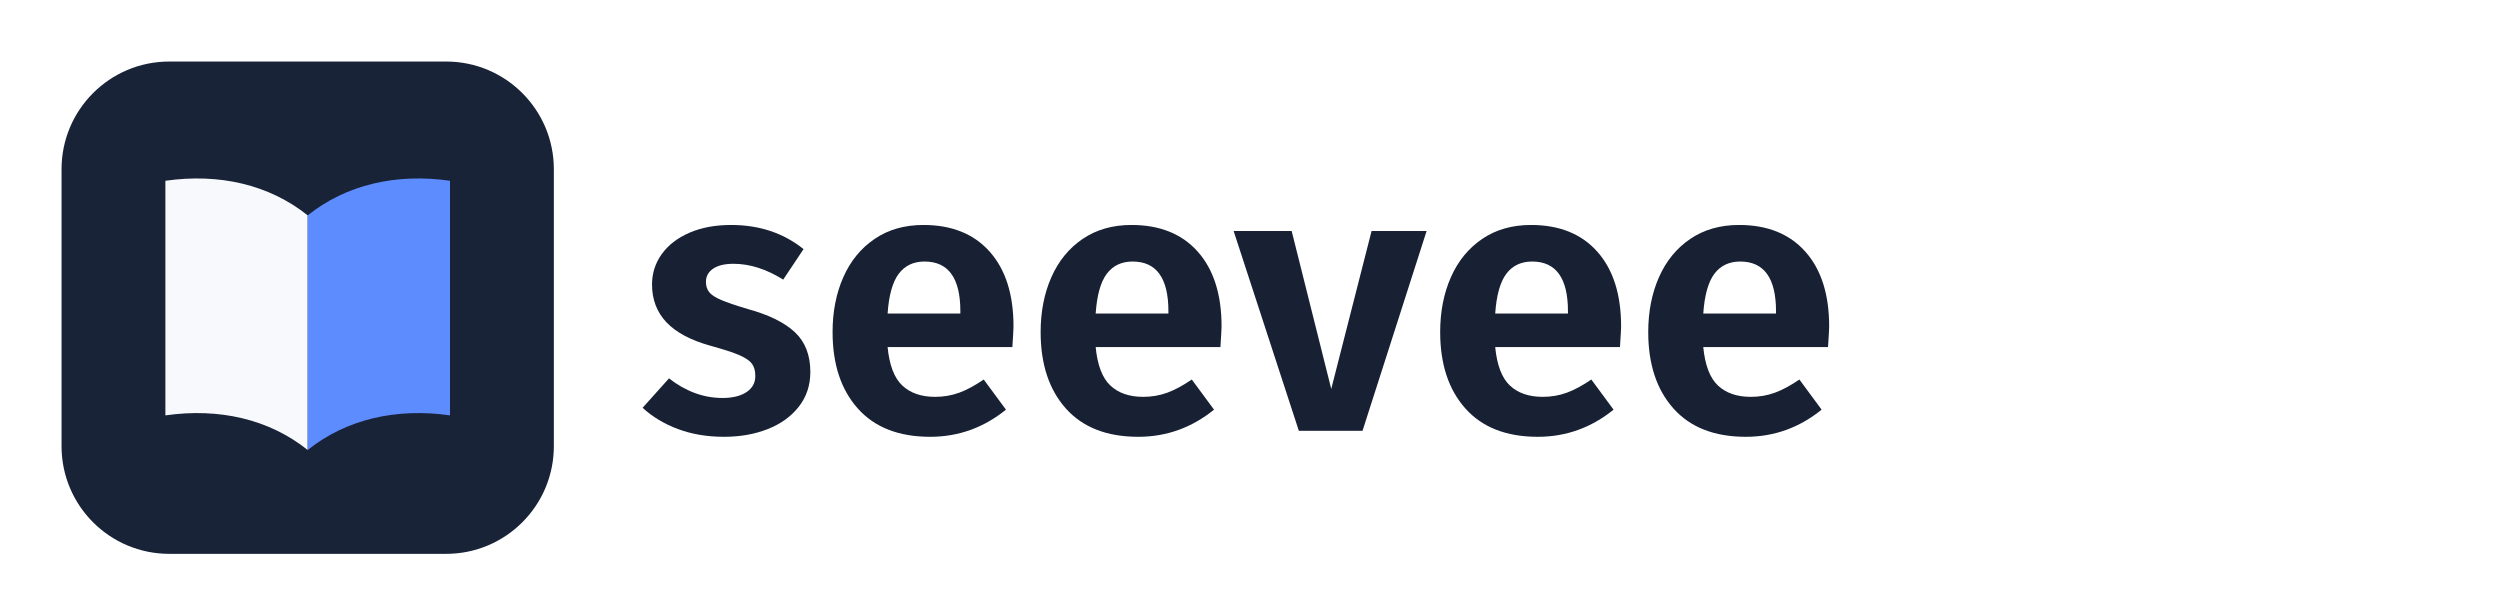
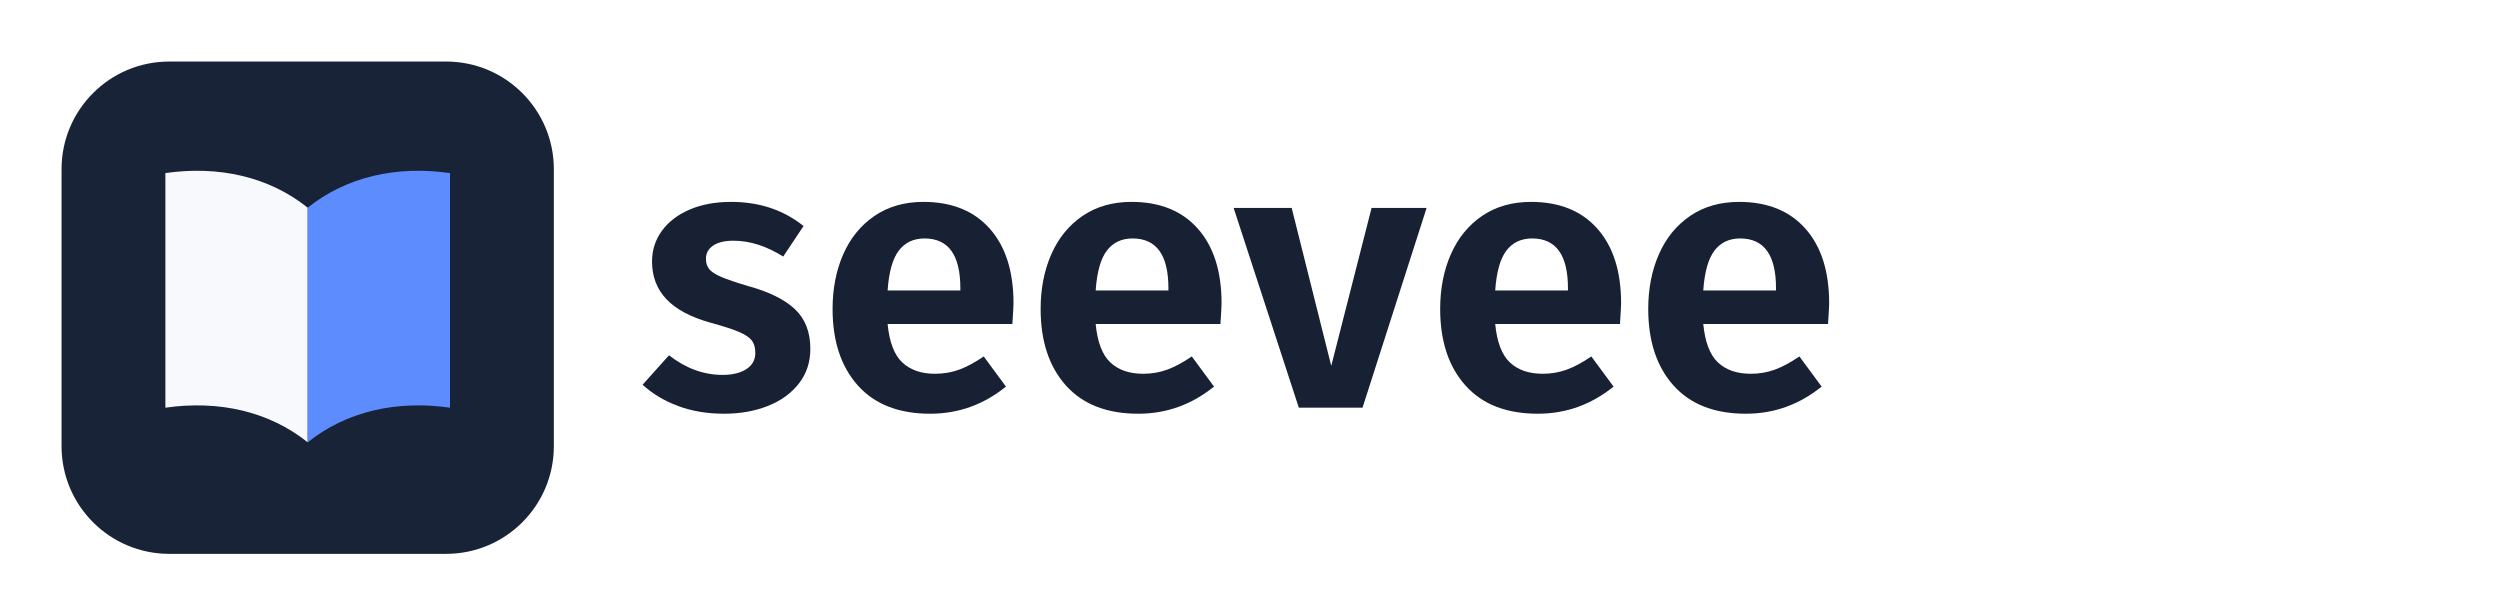
<svg xmlns="http://www.w3.org/2000/svg" width="650" height="160" viewBox="0 0 650 160" role="img" aria-labelledby="title desc">
  <g transform="translate(16 16)">
    <rect width="128" height="128" rx="28" fill="#182338" />
-     <path d="M27 31c14-2 27 1 37 9v61c-10-8-23-11-37-9V31Z" fill="#f7f9fc" />
-     <path d="M101 31c-14-2-27 1-37 9v61c10-8 23-11 37-9V31Z" fill="#5d8cff" />
+     <path d="M27 29c14-2 27 1 37 9v61c-10-8-23-11-37-9V29Z" fill="#f7f9fc" />
+     <path d="M101 29c-14-2-27 1-37 9v61c10-8 23-11 37-9V29Z" fill="#5d8cff" />
  </g>
-   <g fill="#172133" transform="translate(166 112) scale(0.098 -0.098)">
+   <g fill="#172133" transform="translate(166 106) scale(0.098 -0.098)">
    <path d="M438 482 384 401Q317 443 252 443Q217 443 198.0 430.0Q179 417 179 395Q179 379 187.5 368.0Q196 357 219.5 347.0Q243 337 290 323Q374 300 415.0 261.5Q456 223 456 156Q456 103 425.5 64.0Q395 25 343.0 4.5Q291 -16 227 -16Q160 -16 105.0 4.5Q50 25 11 61L81 139Q148 87 223 87Q263 87 286.5 102.5Q310 118 310 145Q310 166 301.0 178.0Q292 190 268.0 200.5Q244 211 193 225Q113 247 74.5 287.5Q36 328 36 388Q36 433 62.0 469.0Q88 505 135.5 525.5Q183 546 246 546Q358 546 438 482Z" transform="translate(0 0)" />
    <path d="M515 222H184Q191 150 223.0 120.0Q255 90 310 90Q344 90 374.0 101.0Q404 112 439 136L498 56Q409 -16 297 -16Q172 -16 105.0 59.0Q38 134 38 262Q38 343 66.5 407.5Q95 472 149.5 509.0Q204 546 279 546Q392 546 455.0 475.0Q518 404 518 277Q518 267 515 222ZM377 317Q377 449 282 449Q238 449 213.5 416.5Q189 384 184 311H377Z" transform="translate(477 0)" />
    <path d="M515 222H184Q191 150 223.0 120.0Q255 90 310 90Q344 90 374.0 101.0Q404 112 439 136L498 56Q409 -16 297 -16Q172 -16 105.0 59.0Q38 134 38 262Q38 343 66.5 407.5Q95 472 149.5 509.0Q204 546 279 546Q392 546 455.0 475.0Q518 404 518 277Q518 267 515 222ZM377 317Q377 449 282 449Q238 449 213.5 416.5Q189 384 184 311H377Z" transform="translate(1029 0)" />
    <path d="M340 0H171L-2 530H152L257 111L364 530H510Z" transform="translate(1581 0)" />
    <path d="M515 222H184Q191 150 223.0 120.0Q255 90 310 90Q344 90 374.0 101.0Q404 112 439 136L498 56Q409 -16 297 -16Q172 -16 105.0 59.0Q38 134 38 262Q38 343 66.5 407.5Q95 472 149.5 509.0Q204 546 279 546Q392 546 455.0 475.0Q518 404 518 277Q518 267 515 222ZM377 317Q377 449 282 449Q238 449 213.5 416.5Q189 384 184 311H377Z" transform="translate(2089 0)" />
    <path d="M515 222H184Q191 150 223.0 120.0Q255 90 310 90Q344 90 374.0 101.0Q404 112 439 136L498 56Q409 -16 297 -16Q172 -16 105.0 59.0Q38 134 38 262Q38 343 66.5 407.5Q95 472 149.5 509.0Q204 546 279 546Q392 546 455.0 475.0Q518 404 518 277Q518 267 515 222ZM377 317Q377 449 282 449Q238 449 213.5 416.5Q189 384 184 311H377Z" transform="translate(2641 0)" />
  </g>
</svg>
